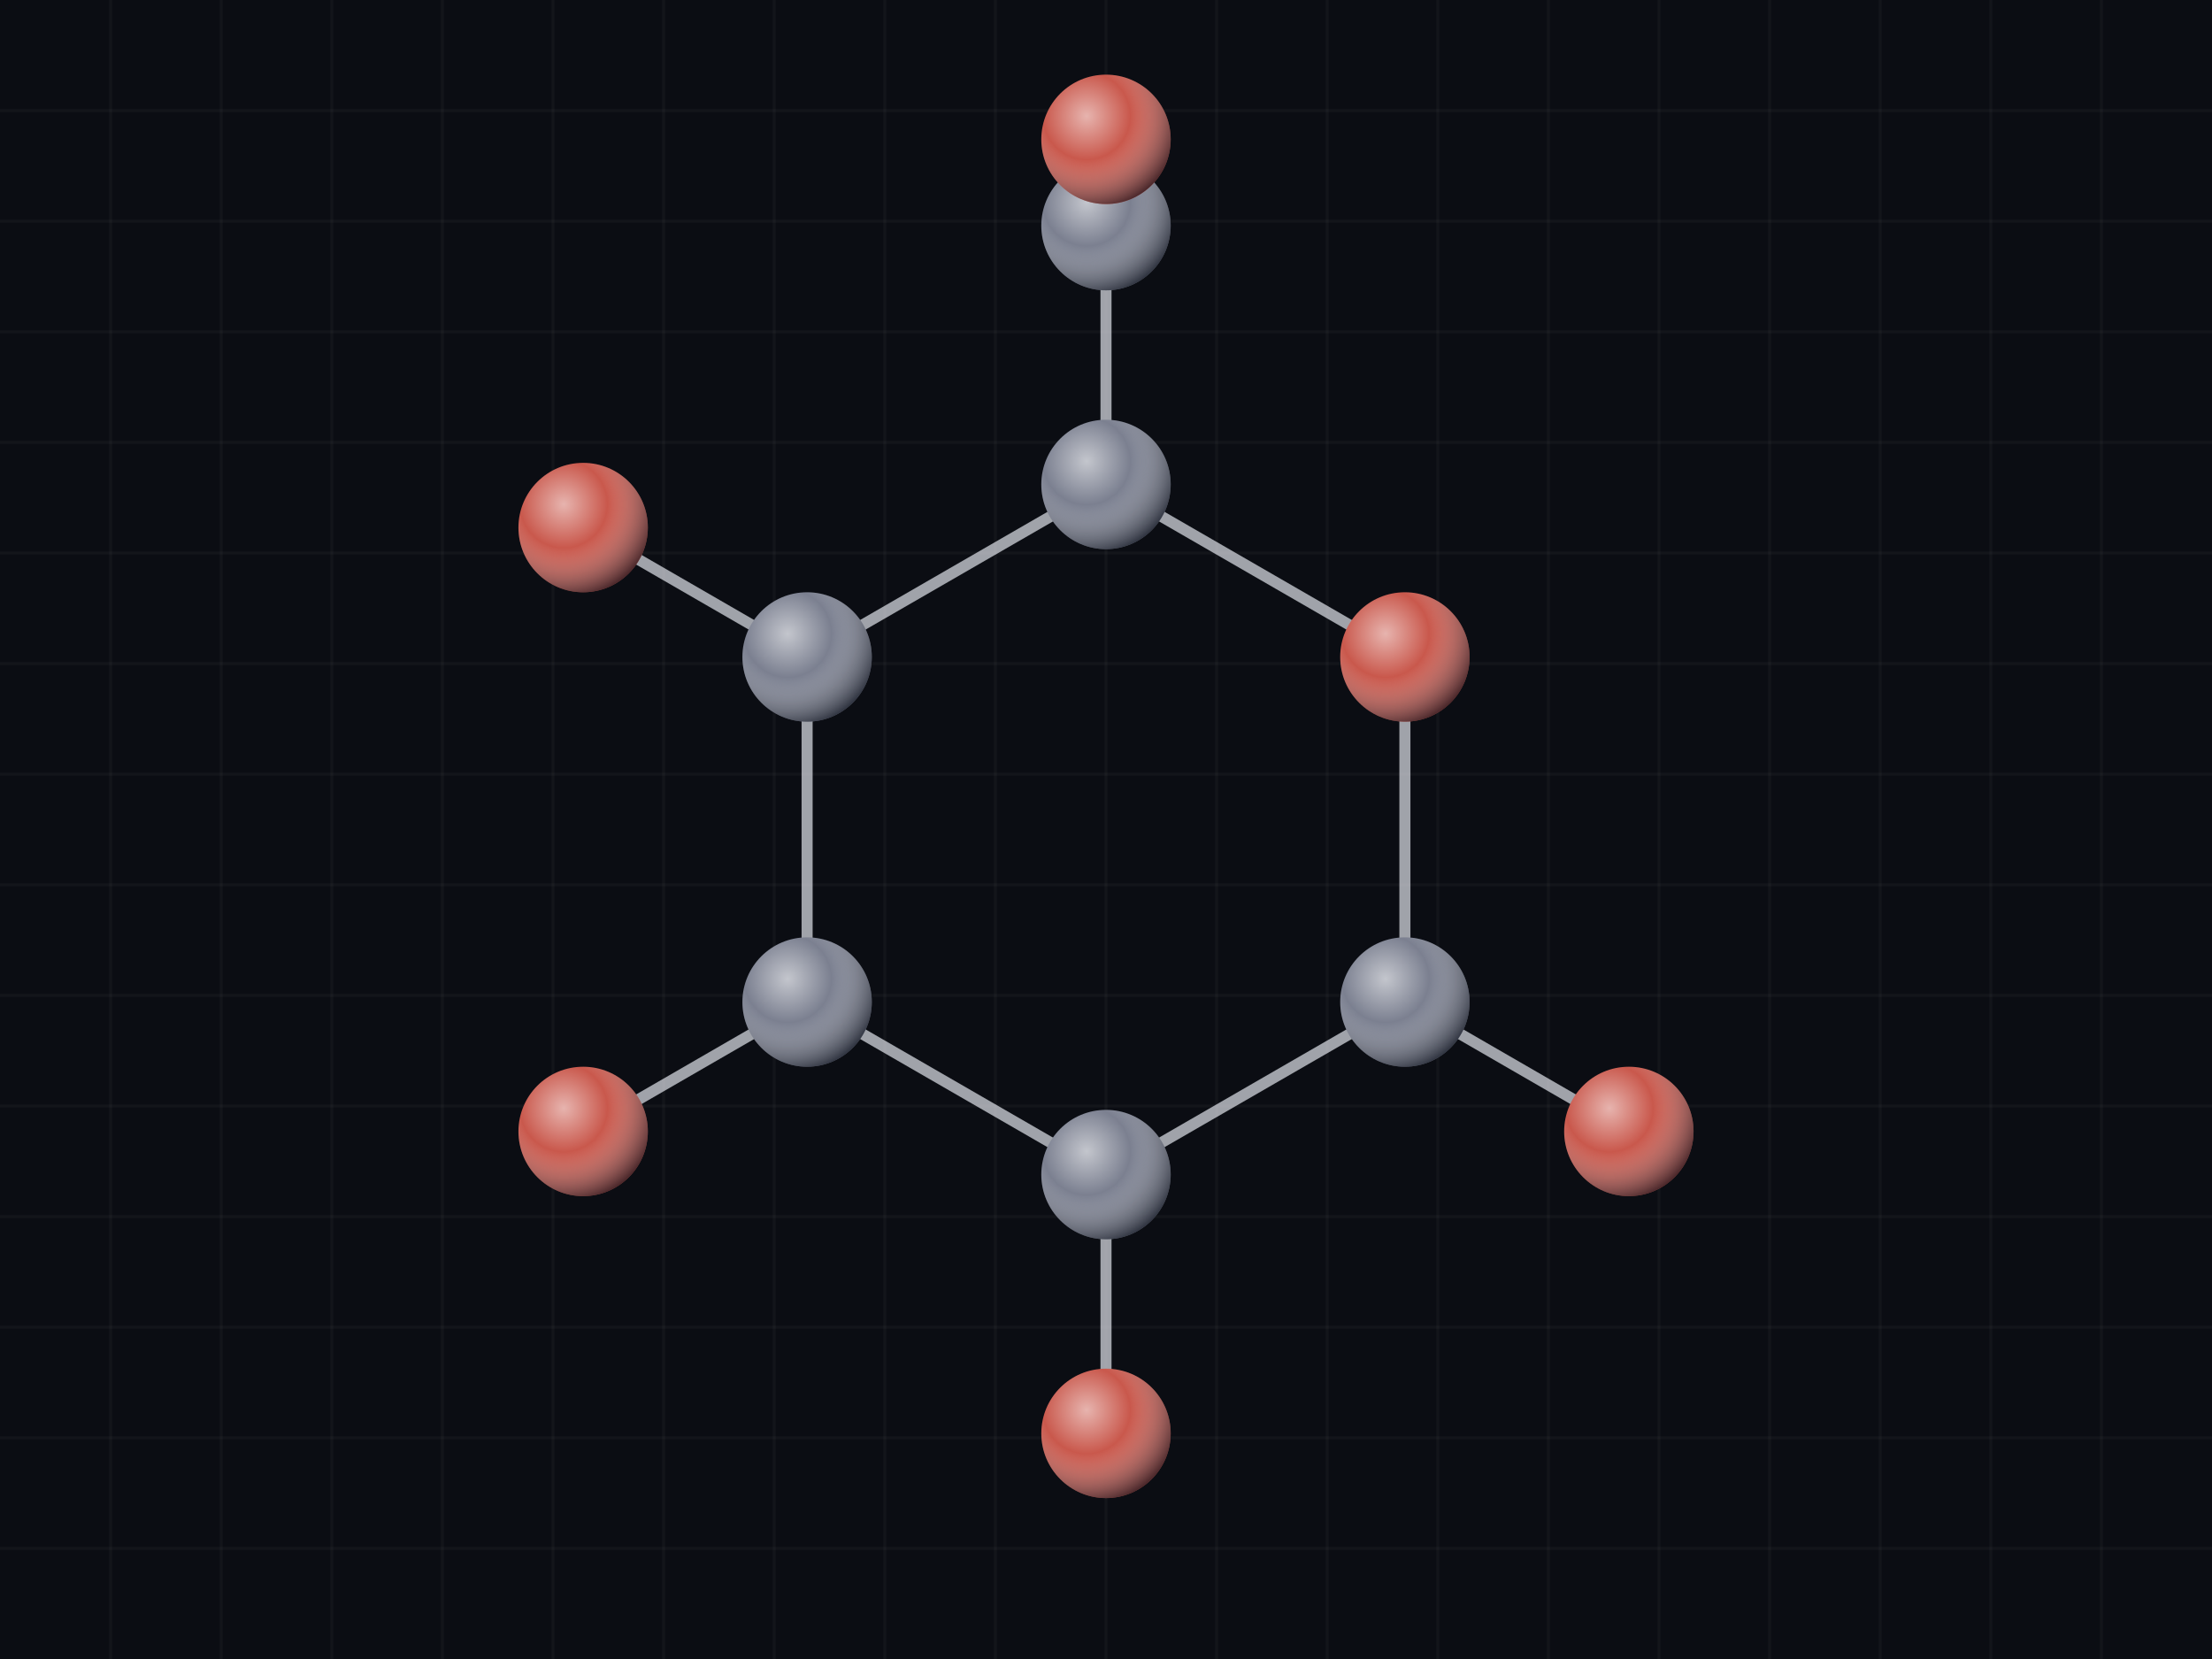
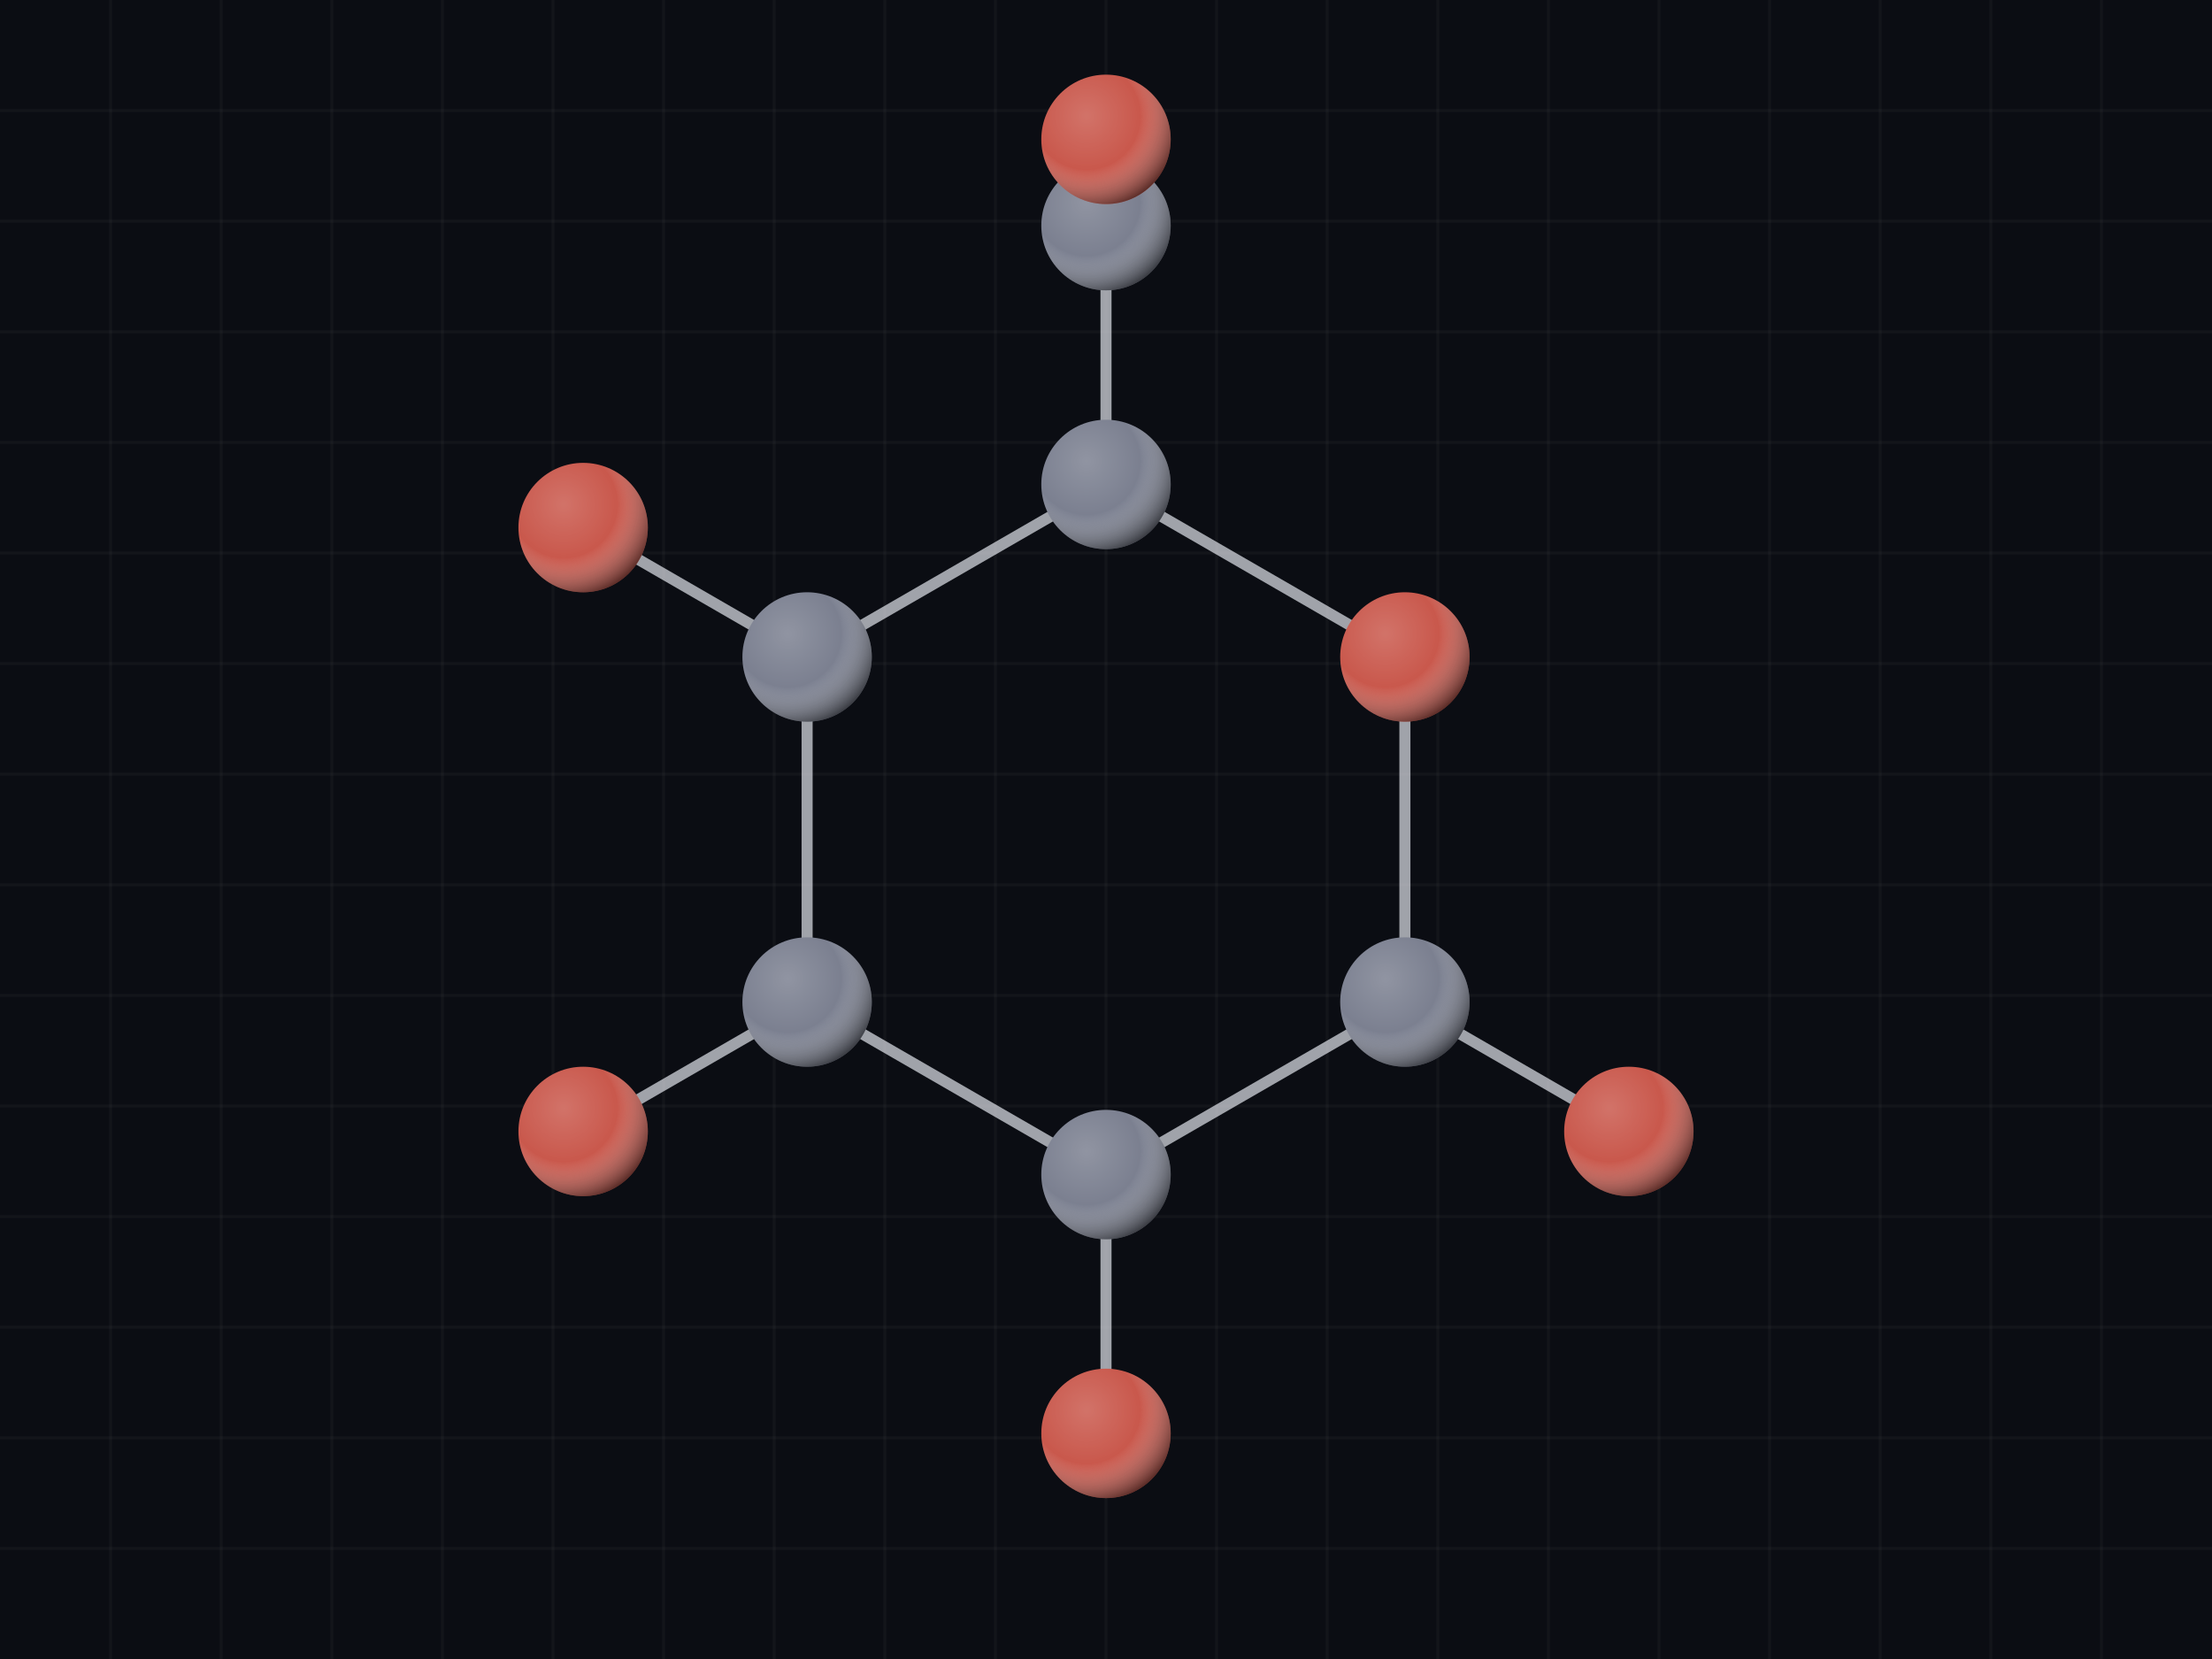
<svg xmlns="http://www.w3.org/2000/svg" viewBox="0 0 800 600" width="800" height="600" role="img">
  <rect width="800" height="600" fill="#0b0d13" />
  <line x1="40" y1="0" x2="40" y2="600" stroke="#fff" stroke-width="1" opacity=".035" />
  <line x1="80" y1="0" x2="80" y2="600" stroke="#fff" stroke-width="1" opacity=".035" />
  <line x1="120" y1="0" x2="120" y2="600" stroke="#fff" stroke-width="1" opacity=".035" />
  <line x1="160" y1="0" x2="160" y2="600" stroke="#fff" stroke-width="1" opacity=".035" />
  <line x1="200" y1="0" x2="200" y2="600" stroke="#fff" stroke-width="1" opacity=".035" />
  <line x1="240" y1="0" x2="240" y2="600" stroke="#fff" stroke-width="1" opacity=".035" />
  <line x1="280" y1="0" x2="280" y2="600" stroke="#fff" stroke-width="1" opacity=".035" />
  <line x1="320" y1="0" x2="320" y2="600" stroke="#fff" stroke-width="1" opacity=".035" />
  <line x1="360" y1="0" x2="360" y2="600" stroke="#fff" stroke-width="1" opacity=".035" />
  <line x1="400" y1="0" x2="400" y2="600" stroke="#fff" stroke-width="1" opacity=".035" />
  <line x1="440" y1="0" x2="440" y2="600" stroke="#fff" stroke-width="1" opacity=".035" />
  <line x1="480" y1="0" x2="480" y2="600" stroke="#fff" stroke-width="1" opacity=".035" />
  <line x1="520" y1="0" x2="520" y2="600" stroke="#fff" stroke-width="1" opacity=".035" />
  <line x1="560" y1="0" x2="560" y2="600" stroke="#fff" stroke-width="1" opacity=".035" />
  <line x1="600" y1="0" x2="600" y2="600" stroke="#fff" stroke-width="1" opacity=".035" />
  <line x1="640" y1="0" x2="640" y2="600" stroke="#fff" stroke-width="1" opacity=".035" />
  <line x1="680" y1="0" x2="680" y2="600" stroke="#fff" stroke-width="1" opacity=".035" />
  <line x1="720" y1="0" x2="720" y2="600" stroke="#fff" stroke-width="1" opacity=".035" />
  <line x1="760" y1="0" x2="760" y2="600" stroke="#fff" stroke-width="1" opacity=".035" />
  <line x1="0" y1="40" x2="800" y2="40" stroke="#fff" stroke-width="1" opacity=".035" />
  <line x1="0" y1="80" x2="800" y2="80" stroke="#fff" stroke-width="1" opacity=".035" />
  <line x1="0" y1="120" x2="800" y2="120" stroke="#fff" stroke-width="1" opacity=".035" />
  <line x1="0" y1="160" x2="800" y2="160" stroke="#fff" stroke-width="1" opacity=".035" />
  <line x1="0" y1="200" x2="800" y2="200" stroke="#fff" stroke-width="1" opacity=".035" />
  <line x1="0" y1="240" x2="800" y2="240" stroke="#fff" stroke-width="1" opacity=".035" />
  <line x1="0" y1="280" x2="800" y2="280" stroke="#fff" stroke-width="1" opacity=".035" />
  <line x1="0" y1="320" x2="800" y2="320" stroke="#fff" stroke-width="1" opacity=".035" />
  <line x1="0" y1="360" x2="800" y2="360" stroke="#fff" stroke-width="1" opacity=".035" />
  <line x1="0" y1="400" x2="800" y2="400" stroke="#fff" stroke-width="1" opacity=".035" />
  <line x1="0" y1="440" x2="800" y2="440" stroke="#fff" stroke-width="1" opacity=".035" />
  <line x1="0" y1="480" x2="800" y2="480" stroke="#fff" stroke-width="1" opacity=".035" />
  <line x1="0" y1="520" x2="800" y2="520" stroke="#fff" stroke-width="1" opacity=".035" />
  <line x1="0" y1="560" x2="800" y2="560" stroke="#fff" stroke-width="1" opacity=".035" />
  <line x1="508.1" y1="362.4" x2="400" y2="424.8" stroke="#dfe3ea" stroke-width="4" stroke-linecap="round" opacity=".7" />
  <line x1="400" y1="424.8" x2="291.9" y2="362.4" stroke="#dfe3ea" stroke-width="4" stroke-linecap="round" opacity=".7" />
  <line x1="291.9" y1="362.4" x2="291.9" y2="237.6" stroke="#dfe3ea" stroke-width="4" stroke-linecap="round" opacity=".7" />
  <line x1="291.9" y1="237.6" x2="400" y2="175.2" stroke="#dfe3ea" stroke-width="4" stroke-linecap="round" opacity=".7" />
  <line x1="400" y1="175.2" x2="508.1" y2="237.6" stroke="#dfe3ea" stroke-width="4" stroke-linecap="round" opacity=".7" />
  <line x1="508.1" y1="237.6" x2="508.1" y2="362.4" stroke="#dfe3ea" stroke-width="4" stroke-linecap="round" opacity=".7" />
  <line x1="508.1" y1="362.4" x2="589.1" y2="409.2" stroke="#dfe3ea" stroke-width="4" stroke-linecap="round" opacity=".7" />
  <line x1="400" y1="424.8" x2="400" y2="518.4" stroke="#dfe3ea" stroke-width="4" stroke-linecap="round" opacity=".7" />
  <line x1="291.9" y1="362.4" x2="210.9" y2="409.2" stroke="#dfe3ea" stroke-width="4" stroke-linecap="round" opacity=".7" />
  <line x1="291.9" y1="237.6" x2="210.9" y2="190.8" stroke="#dfe3ea" stroke-width="4" stroke-linecap="round" opacity=".7" />
  <line x1="400" y1="175.2" x2="400" y2="81.6" stroke="#dfe3ea" stroke-width="4" stroke-linecap="round" opacity=".7" />
  <line x1="400" y1="81.6" x2="400" y2="50.4" stroke="#dfe3ea" stroke-width="4" stroke-linecap="round" opacity=".7" />
  <defs>
    <radialGradient id="a0" cx="35%" cy="32%" r="75%">
-       <stop offset="0" stop-color="#fff" stop-opacity=".55" />
-       <stop offset=".45" stop-color="#fff" stop-opacity="0" />
-       <stop offset="1" stop-color="#00040f" stop-opacity=".7" />
+       <stop offset="0" stop-color="#fff" stop-opacity=".16" />
+       <stop offset=".55" stop-color="#fff" stop-opacity="0" />
+       <stop offset="1" stop-color="#000" stop-opacity=".62" />
    </radialGradient>
  </defs>
  <circle cx="508.1" cy="362.4" r="23.4" fill="#7b8090" />
  <circle cx="508.1" cy="362.4" r="23.4" fill="url(#a0)" />
  <defs>
    <radialGradient id="a1" cx="35%" cy="32%" r="75%">
-       <stop offset="0" stop-color="#fff" stop-opacity=".55" />
-       <stop offset=".45" stop-color="#fff" stop-opacity="0" />
-       <stop offset="1" stop-color="#00040f" stop-opacity=".7" />
+       <stop offset="0" stop-color="#fff" stop-opacity=".16" />
+       <stop offset=".55" stop-color="#fff" stop-opacity="0" />
+       <stop offset="1" stop-color="#000" stop-opacity=".62" />
    </radialGradient>
  </defs>
  <circle cx="400" cy="424.8" r="23.4" fill="#7b8090" />
  <circle cx="400" cy="424.8" r="23.4" fill="url(#a1)" />
  <defs>
    <radialGradient id="a2" cx="35%" cy="32%" r="75%">
-       <stop offset="0" stop-color="#fff" stop-opacity=".55" />
-       <stop offset=".45" stop-color="#fff" stop-opacity="0" />
-       <stop offset="1" stop-color="#00040f" stop-opacity=".7" />
+       <stop offset="0" stop-color="#fff" stop-opacity=".16" />
+       <stop offset=".55" stop-color="#fff" stop-opacity="0" />
+       <stop offset="1" stop-color="#000" stop-opacity=".62" />
    </radialGradient>
  </defs>
  <circle cx="291.9" cy="362.4" r="23.4" fill="#7b8090" />
  <circle cx="291.9" cy="362.4" r="23.4" fill="url(#a2)" />
  <defs>
    <radialGradient id="a3" cx="35%" cy="32%" r="75%">
-       <stop offset="0" stop-color="#fff" stop-opacity=".55" />
-       <stop offset=".45" stop-color="#fff" stop-opacity="0" />
-       <stop offset="1" stop-color="#00040f" stop-opacity=".7" />
+       <stop offset="0" stop-color="#fff" stop-opacity=".16" />
+       <stop offset=".55" stop-color="#fff" stop-opacity="0" />
+       <stop offset="1" stop-color="#000" stop-opacity=".62" />
    </radialGradient>
  </defs>
  <circle cx="291.9" cy="237.6" r="23.4" fill="#7b8090" />
  <circle cx="291.9" cy="237.6" r="23.4" fill="url(#a3)" />
  <defs>
    <radialGradient id="a4" cx="35%" cy="32%" r="75%">
-       <stop offset="0" stop-color="#fff" stop-opacity=".55" />
-       <stop offset=".45" stop-color="#fff" stop-opacity="0" />
-       <stop offset="1" stop-color="#00040f" stop-opacity=".7" />
+       <stop offset="0" stop-color="#fff" stop-opacity=".16" />
+       <stop offset=".55" stop-color="#fff" stop-opacity="0" />
+       <stop offset="1" stop-color="#000" stop-opacity=".62" />
    </radialGradient>
  </defs>
  <circle cx="400" cy="175.2" r="23.4" fill="#7b8090" />
  <circle cx="400" cy="175.2" r="23.4" fill="url(#a4)" />
  <defs>
    <radialGradient id="a5" cx="35%" cy="32%" r="75%">
-       <stop offset="0" stop-color="#fff" stop-opacity=".55" />
-       <stop offset=".45" stop-color="#fff" stop-opacity="0" />
-       <stop offset="1" stop-color="#00040f" stop-opacity=".7" />
+       <stop offset="0" stop-color="#fff" stop-opacity=".16" />
+       <stop offset=".55" stop-color="#fff" stop-opacity="0" />
+       <stop offset="1" stop-color="#000" stop-opacity=".62" />
    </radialGradient>
  </defs>
  <circle cx="508.1" cy="237.6" r="23.4" fill="#c9584c" />
  <circle cx="508.1" cy="237.6" r="23.4" fill="url(#a5)" />
  <defs>
    <radialGradient id="a6" cx="35%" cy="32%" r="75%">
-       <stop offset="0" stop-color="#fff" stop-opacity=".55" />
-       <stop offset=".45" stop-color="#fff" stop-opacity="0" />
-       <stop offset="1" stop-color="#00040f" stop-opacity=".7" />
+       <stop offset="0" stop-color="#fff" stop-opacity=".16" />
+       <stop offset=".55" stop-color="#fff" stop-opacity="0" />
+       <stop offset="1" stop-color="#000" stop-opacity=".62" />
    </radialGradient>
  </defs>
  <circle cx="589.1" cy="409.2" r="23.4" fill="#c9584c" />
  <circle cx="589.1" cy="409.2" r="23.4" fill="url(#a6)" />
  <defs>
    <radialGradient id="a7" cx="35%" cy="32%" r="75%">
-       <stop offset="0" stop-color="#fff" stop-opacity=".55" />
-       <stop offset=".45" stop-color="#fff" stop-opacity="0" />
-       <stop offset="1" stop-color="#00040f" stop-opacity=".7" />
+       <stop offset="0" stop-color="#fff" stop-opacity=".16" />
+       <stop offset=".55" stop-color="#fff" stop-opacity="0" />
+       <stop offset="1" stop-color="#000" stop-opacity=".62" />
    </radialGradient>
  </defs>
  <circle cx="400" cy="518.4" r="23.4" fill="#c9584c" />
  <circle cx="400" cy="518.4" r="23.4" fill="url(#a7)" />
  <defs>
    <radialGradient id="a8" cx="35%" cy="32%" r="75%">
-       <stop offset="0" stop-color="#fff" stop-opacity=".55" />
-       <stop offset=".45" stop-color="#fff" stop-opacity="0" />
-       <stop offset="1" stop-color="#00040f" stop-opacity=".7" />
+       <stop offset="0" stop-color="#fff" stop-opacity=".16" />
+       <stop offset=".55" stop-color="#fff" stop-opacity="0" />
+       <stop offset="1" stop-color="#000" stop-opacity=".62" />
    </radialGradient>
  </defs>
  <circle cx="210.9" cy="409.2" r="23.4" fill="#c9584c" />
  <circle cx="210.9" cy="409.2" r="23.4" fill="url(#a8)" />
  <defs>
    <radialGradient id="a9" cx="35%" cy="32%" r="75%">
-       <stop offset="0" stop-color="#fff" stop-opacity=".55" />
-       <stop offset=".45" stop-color="#fff" stop-opacity="0" />
-       <stop offset="1" stop-color="#00040f" stop-opacity=".7" />
+       <stop offset="0" stop-color="#fff" stop-opacity=".16" />
+       <stop offset=".55" stop-color="#fff" stop-opacity="0" />
+       <stop offset="1" stop-color="#000" stop-opacity=".62" />
    </radialGradient>
  </defs>
  <circle cx="210.9" cy="190.8" r="23.4" fill="#c9584c" />
  <circle cx="210.9" cy="190.8" r="23.4" fill="url(#a9)" />
  <defs>
    <radialGradient id="a10" cx="35%" cy="32%" r="75%">
-       <stop offset="0" stop-color="#fff" stop-opacity=".55" />
-       <stop offset=".45" stop-color="#fff" stop-opacity="0" />
-       <stop offset="1" stop-color="#00040f" stop-opacity=".7" />
+       <stop offset="0" stop-color="#fff" stop-opacity=".16" />
+       <stop offset=".55" stop-color="#fff" stop-opacity="0" />
+       <stop offset="1" stop-color="#000" stop-opacity=".62" />
    </radialGradient>
  </defs>
  <circle cx="400" cy="81.6" r="23.4" fill="#7b8090" />
  <circle cx="400" cy="81.6" r="23.4" fill="url(#a10)" />
  <defs>
    <radialGradient id="a11" cx="35%" cy="32%" r="75%">
-       <stop offset="0" stop-color="#fff" stop-opacity=".55" />
-       <stop offset=".45" stop-color="#fff" stop-opacity="0" />
-       <stop offset="1" stop-color="#00040f" stop-opacity=".7" />
+       <stop offset="0" stop-color="#fff" stop-opacity=".16" />
+       <stop offset=".55" stop-color="#fff" stop-opacity="0" />
+       <stop offset="1" stop-color="#000" stop-opacity=".62" />
    </radialGradient>
  </defs>
  <circle cx="400" cy="50.4" r="23.4" fill="#c9584c" />
  <circle cx="400" cy="50.4" r="23.4" fill="url(#a11)" />
</svg>
